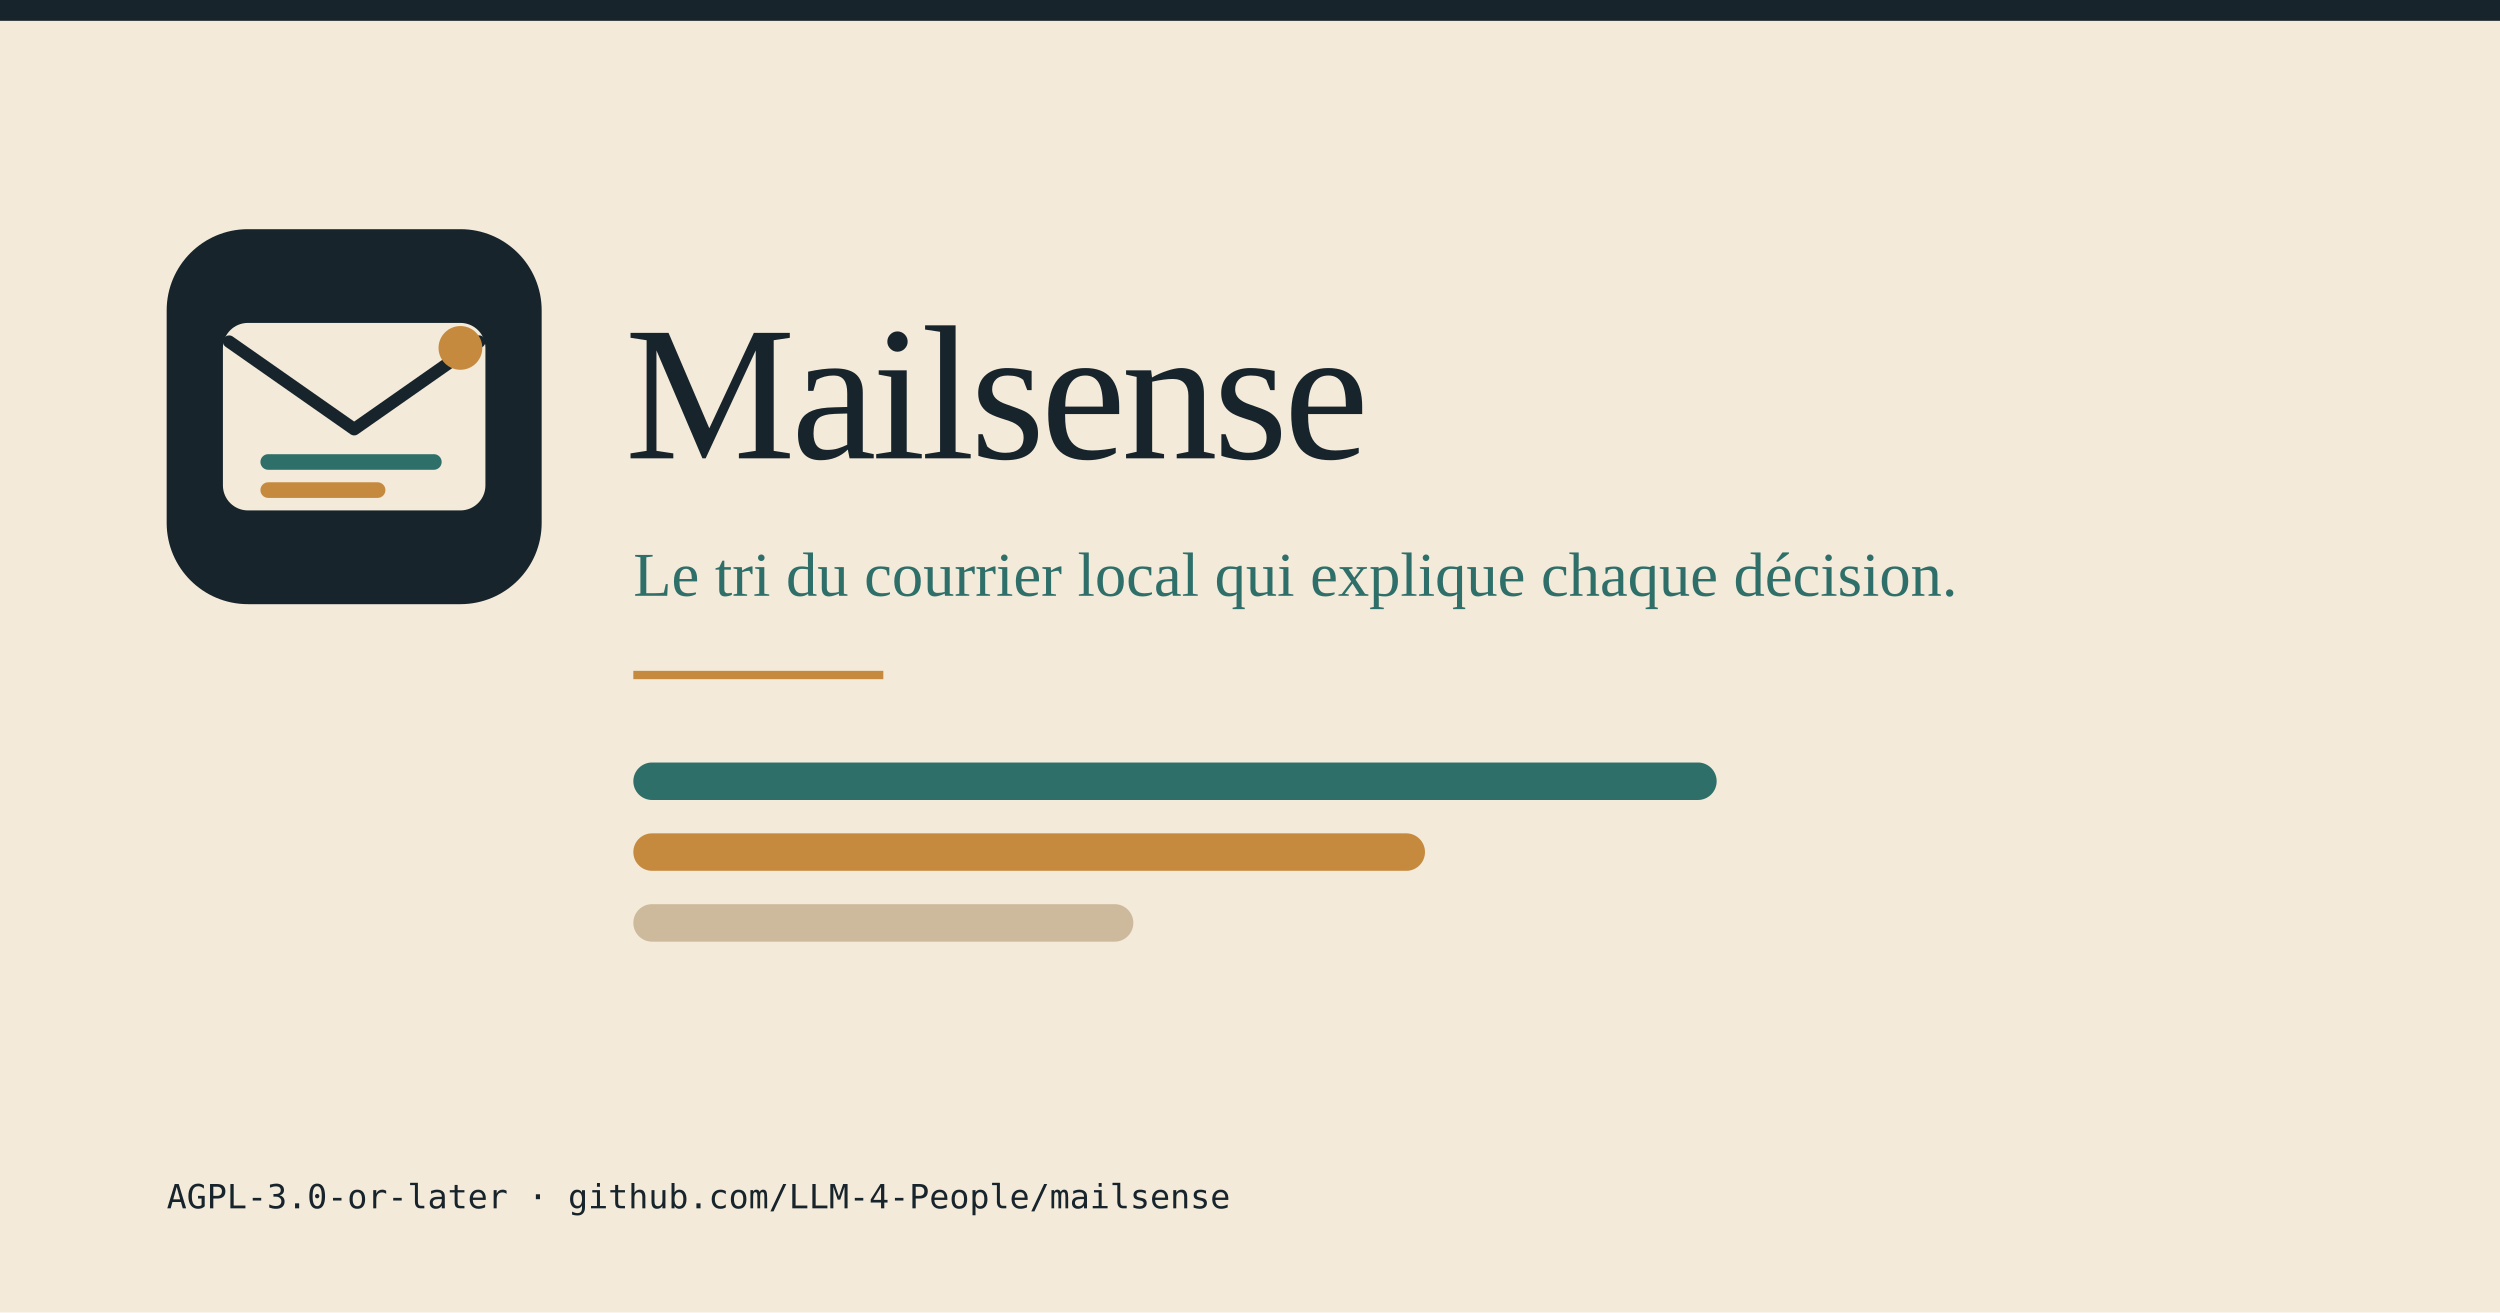
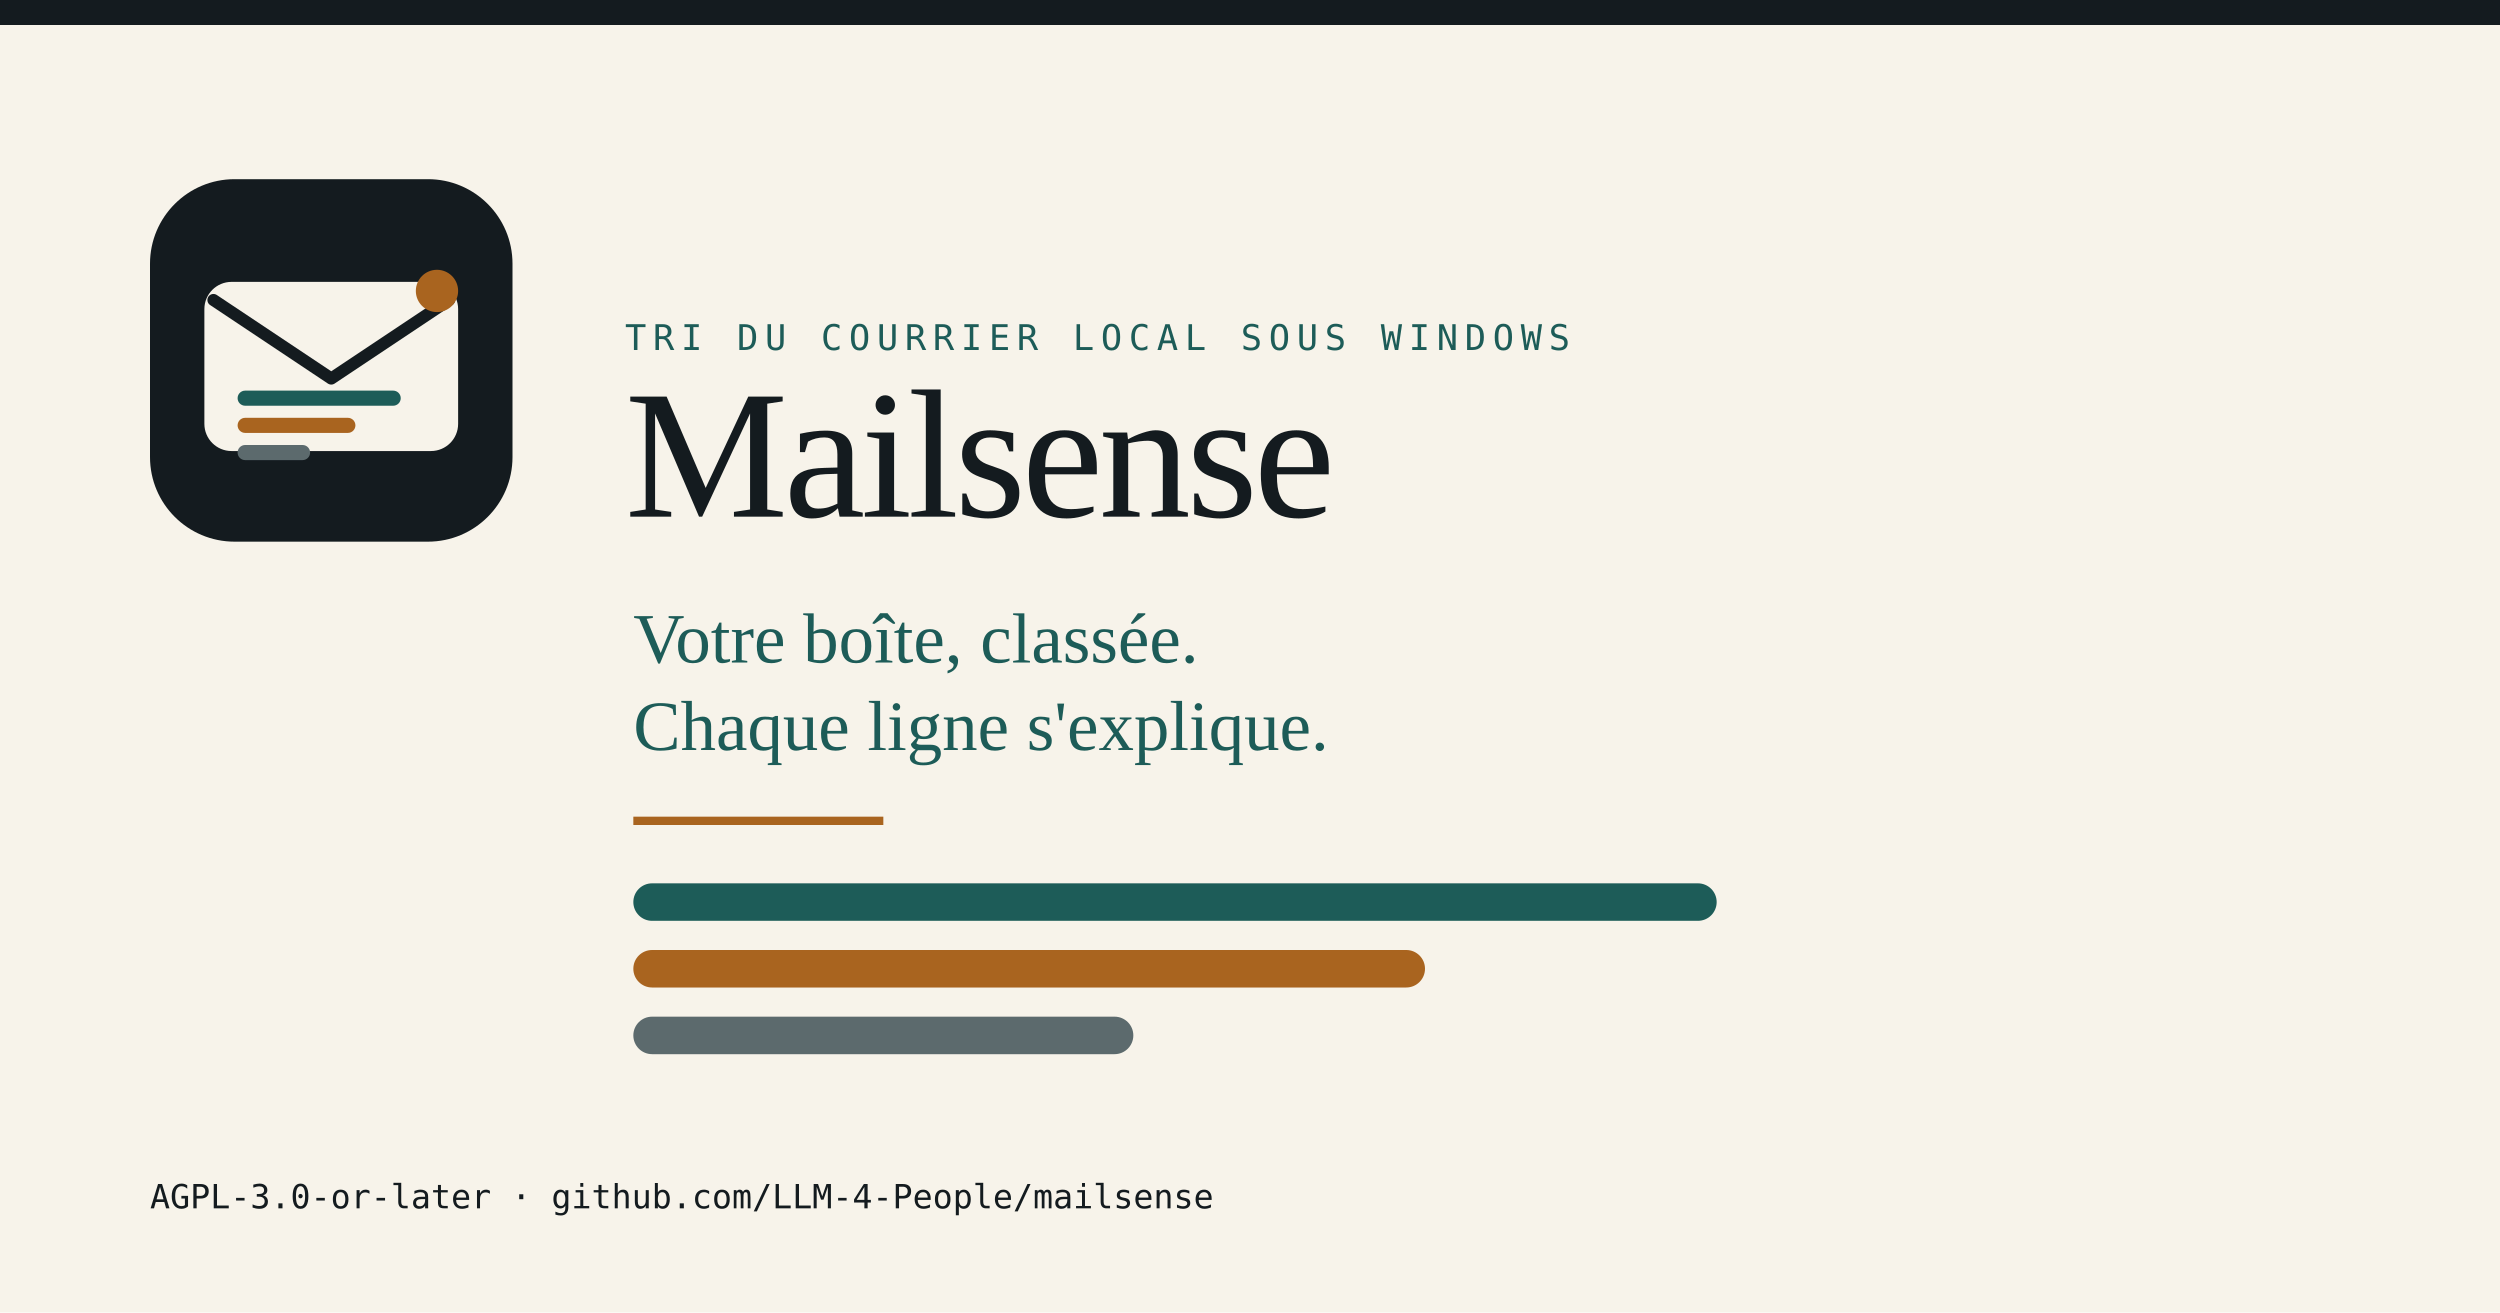
<svg xmlns="http://www.w3.org/2000/svg" viewBox="0 0 1200 630" role="img" aria-labelledby="mailsense-banner-title mailsense-banner-desc">
-   <rect width="1200" height="630" fill="#f3ead9" />
-   <rect width="1200" height="10" fill="#17242c" />
-   <g transform="translate(80 110) scale(1.5)">
-     <rect width="120" height="120" rx="26" fill="#17242c" />
-     <rect x="18" y="30" width="84" height="60" rx="8" fill="#f3ead9" />
-     <path d="M20 36 L60 64 L100 36" fill="none" stroke="#17242c" stroke-width="4" stroke-linecap="round" stroke-linejoin="round" />
-     <circle cx="94" cy="38" r="7" fill="#c68a3e" />
-     <rect x="30" y="72" width="58" height="5" rx="2.5" fill="#2f6f6a" />
-     <rect x="30" y="81" width="40" height="5" rx="2.5" fill="#c68a3e" />
+   <rect width="1200" height="630" fill="#f7f3ea" />
+   <rect width="1200" height="12" fill="#141b1f" />
+   <g transform="translate(72 86) scale(1.45)">
+     <rect width="120" height="120" rx="28" fill="#141b1f" />
+     <rect x="18" y="34" width="84" height="56" rx="9" fill="#f7f3ea" />
+     <path d="M21 40 L60 66 L99 40" fill="none" stroke="#141b1f" stroke-width="4" stroke-linecap="round" stroke-linejoin="round" />
+     <circle cx="95" cy="37" r="7" fill="#a9641f" />
+     <rect x="29" y="70" width="54" height="5" rx="2.5" fill="#1d5c58" />
+     <rect x="29" y="79" width="39" height="5" rx="2.5" fill="#a9641f" />
+     <rect x="29" y="88" width="24" height="5" rx="2.5" fill="#5c6a6d" />
  </g>
-   <text x="300" y="220" font-family="Georgia, 'Times New Roman', serif" font-size="92" letter-spacing="-2" fill="#17242c">Mailsense</text>
-   <text x="304" y="286" font-family="Georgia, 'Times New Roman', serif" font-size="30" fill="#2f6f6a">Le tri du courrier local qui explique chaque décision.</text>
-   <rect x="304" y="322" width="120" height="4" fill="#c68a3e" />
-   <rect x="304" y="366" width="520" height="18" rx="9" fill="#2f6f6a" />
-   <rect x="304" y="400" width="380" height="18" rx="9" fill="#c68a3e" />
-   <rect x="304" y="434" width="240" height="18" rx="9" fill="#cdb99c" />
-   <text x="80" y="580" font-family="ui-monospace, SFMono-Regular, Menlo, monospace" font-size="16" fill="#17242c">AGPL-3.0-or-later · github.com/LLM-4-People/mailsense</text>
+   <text x="300" y="168" font-family="ui-monospace, SFMono-Regular, Menlo, Consolas, monospace" font-size="17" letter-spacing="3.2" fill="#1d5c58">TRI DU COURRIER LOCAL SOUS WINDOWS</text>
+   <text x="300" y="248" font-family="Georgia, 'Times New Roman', serif" font-size="88" letter-spacing="-2" fill="#141b1f">Mailsense</text>
+   <text x="304" y="318" font-family="Georgia, 'Times New Roman', serif" font-size="34" fill="#1d5c58">Votre boîte, classée.</text>
+   <text x="304" y="360" font-family="Georgia, 'Times New Roman', serif" font-size="34" fill="#1d5c58">Chaque ligne s'explique.</text>
+   <rect x="304" y="392" width="120" height="4" fill="#a9641f" />
+   <rect x="304" y="424" width="520" height="18" rx="9" fill="#1d5c58" />
+   <rect x="304" y="456" width="380" height="18" rx="9" fill="#a9641f" />
+   <rect x="304" y="488" width="240" height="18" rx="9" fill="#5c6a6d" />
+   <text x="72" y="580" font-family="ui-monospace, SFMono-Regular, Menlo, Consolas, monospace" font-size="16" fill="#141b1f">AGPL-3.0-or-later · github.com/LLM-4-People/mailsense</text>
</svg>
